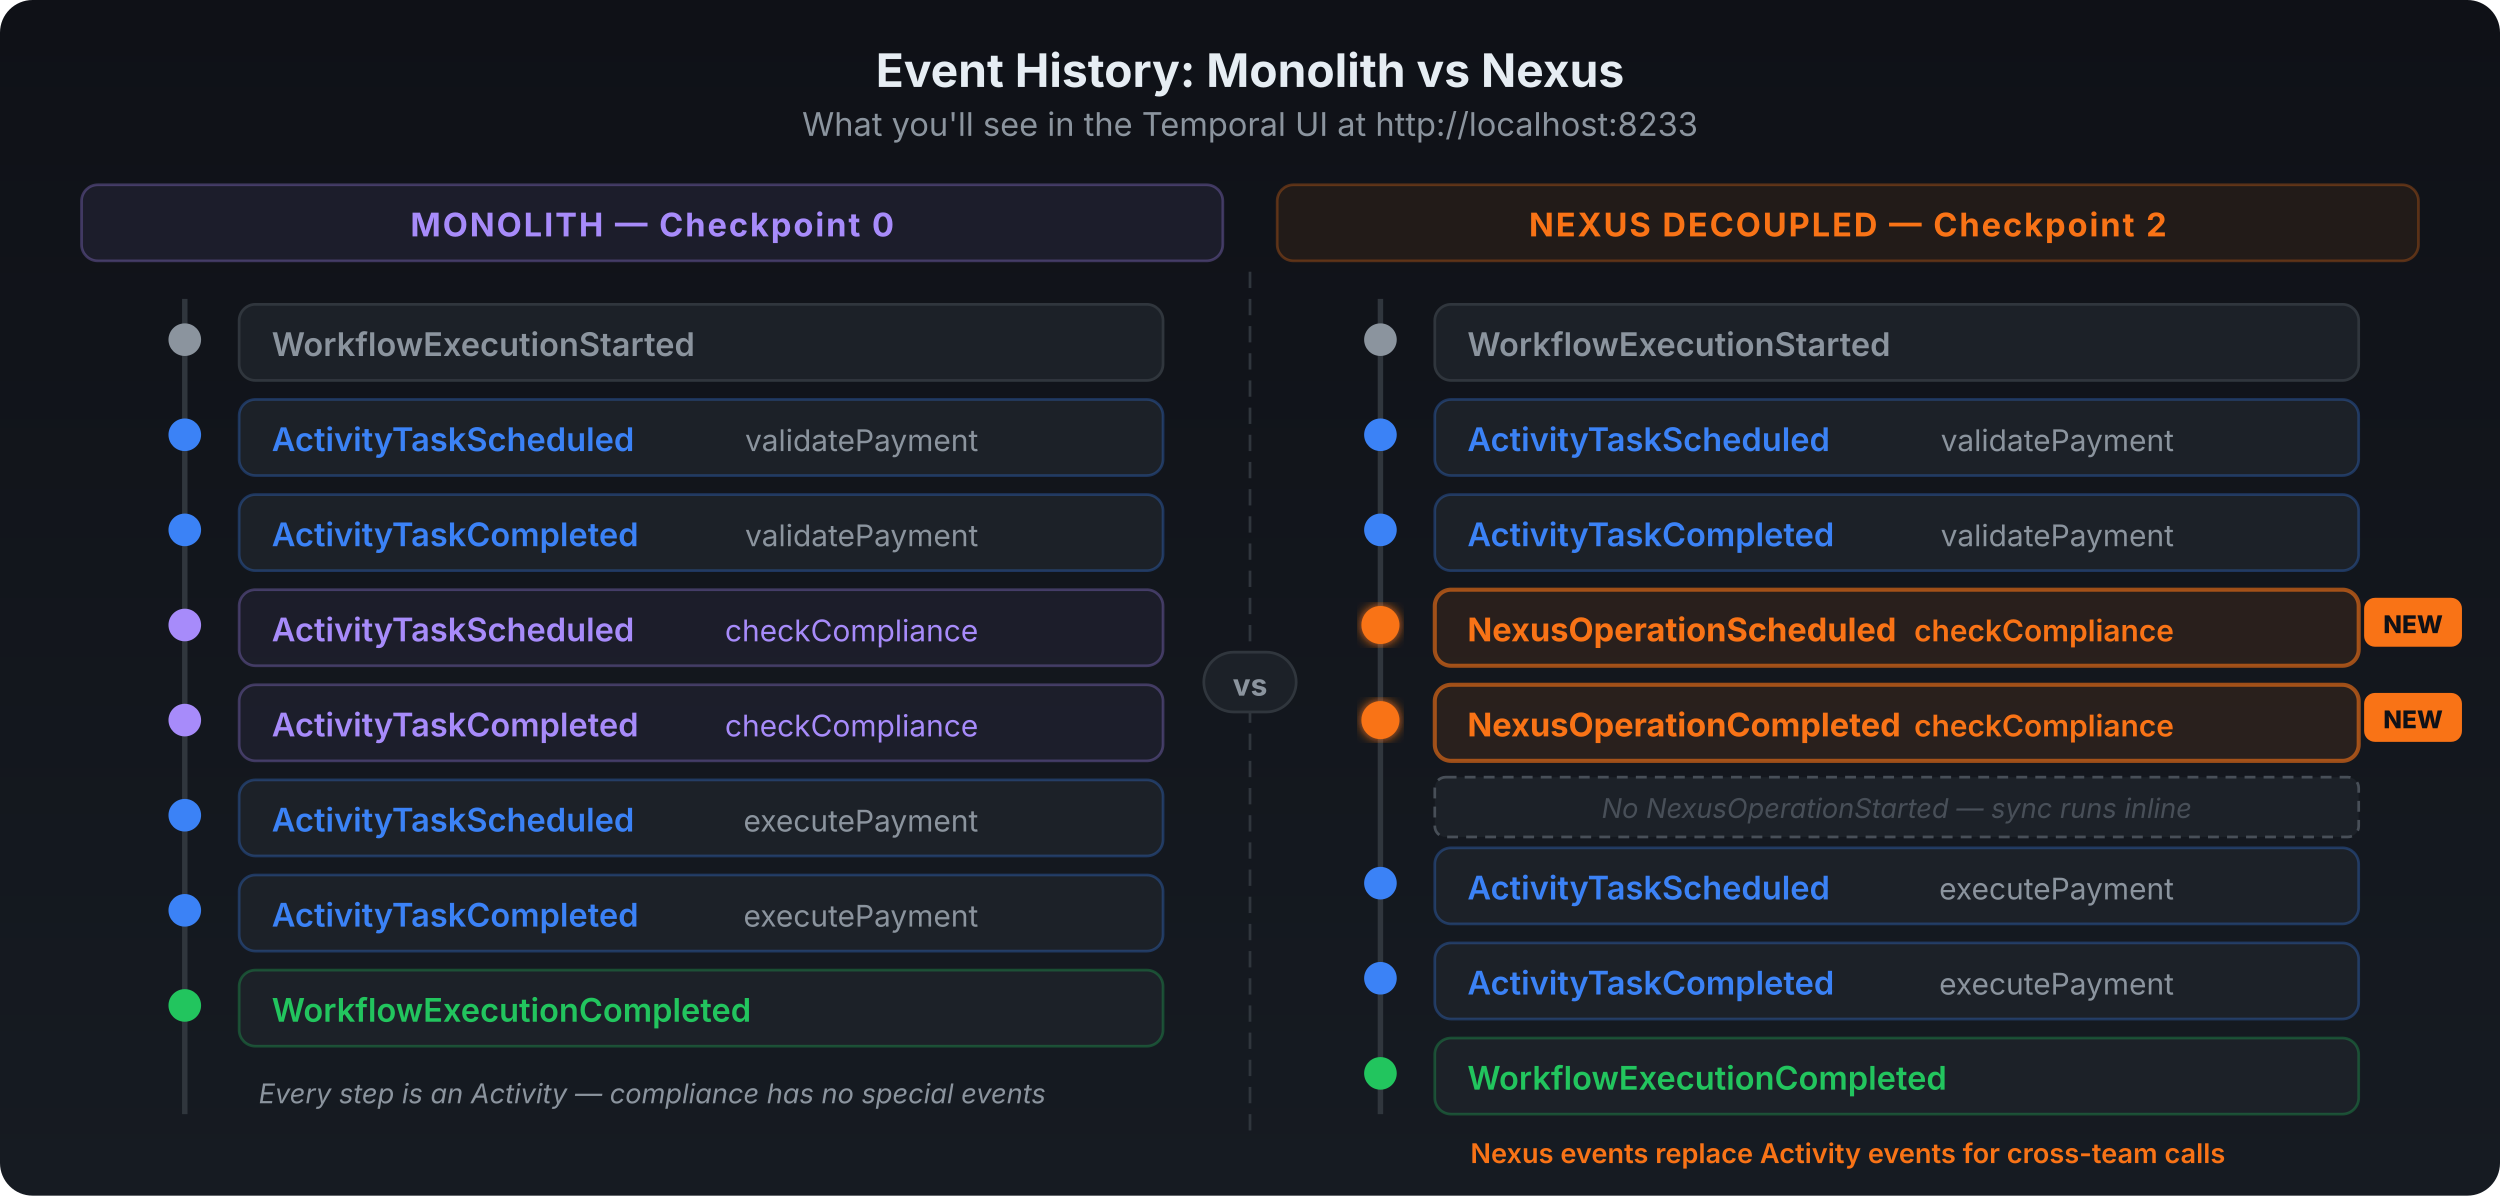
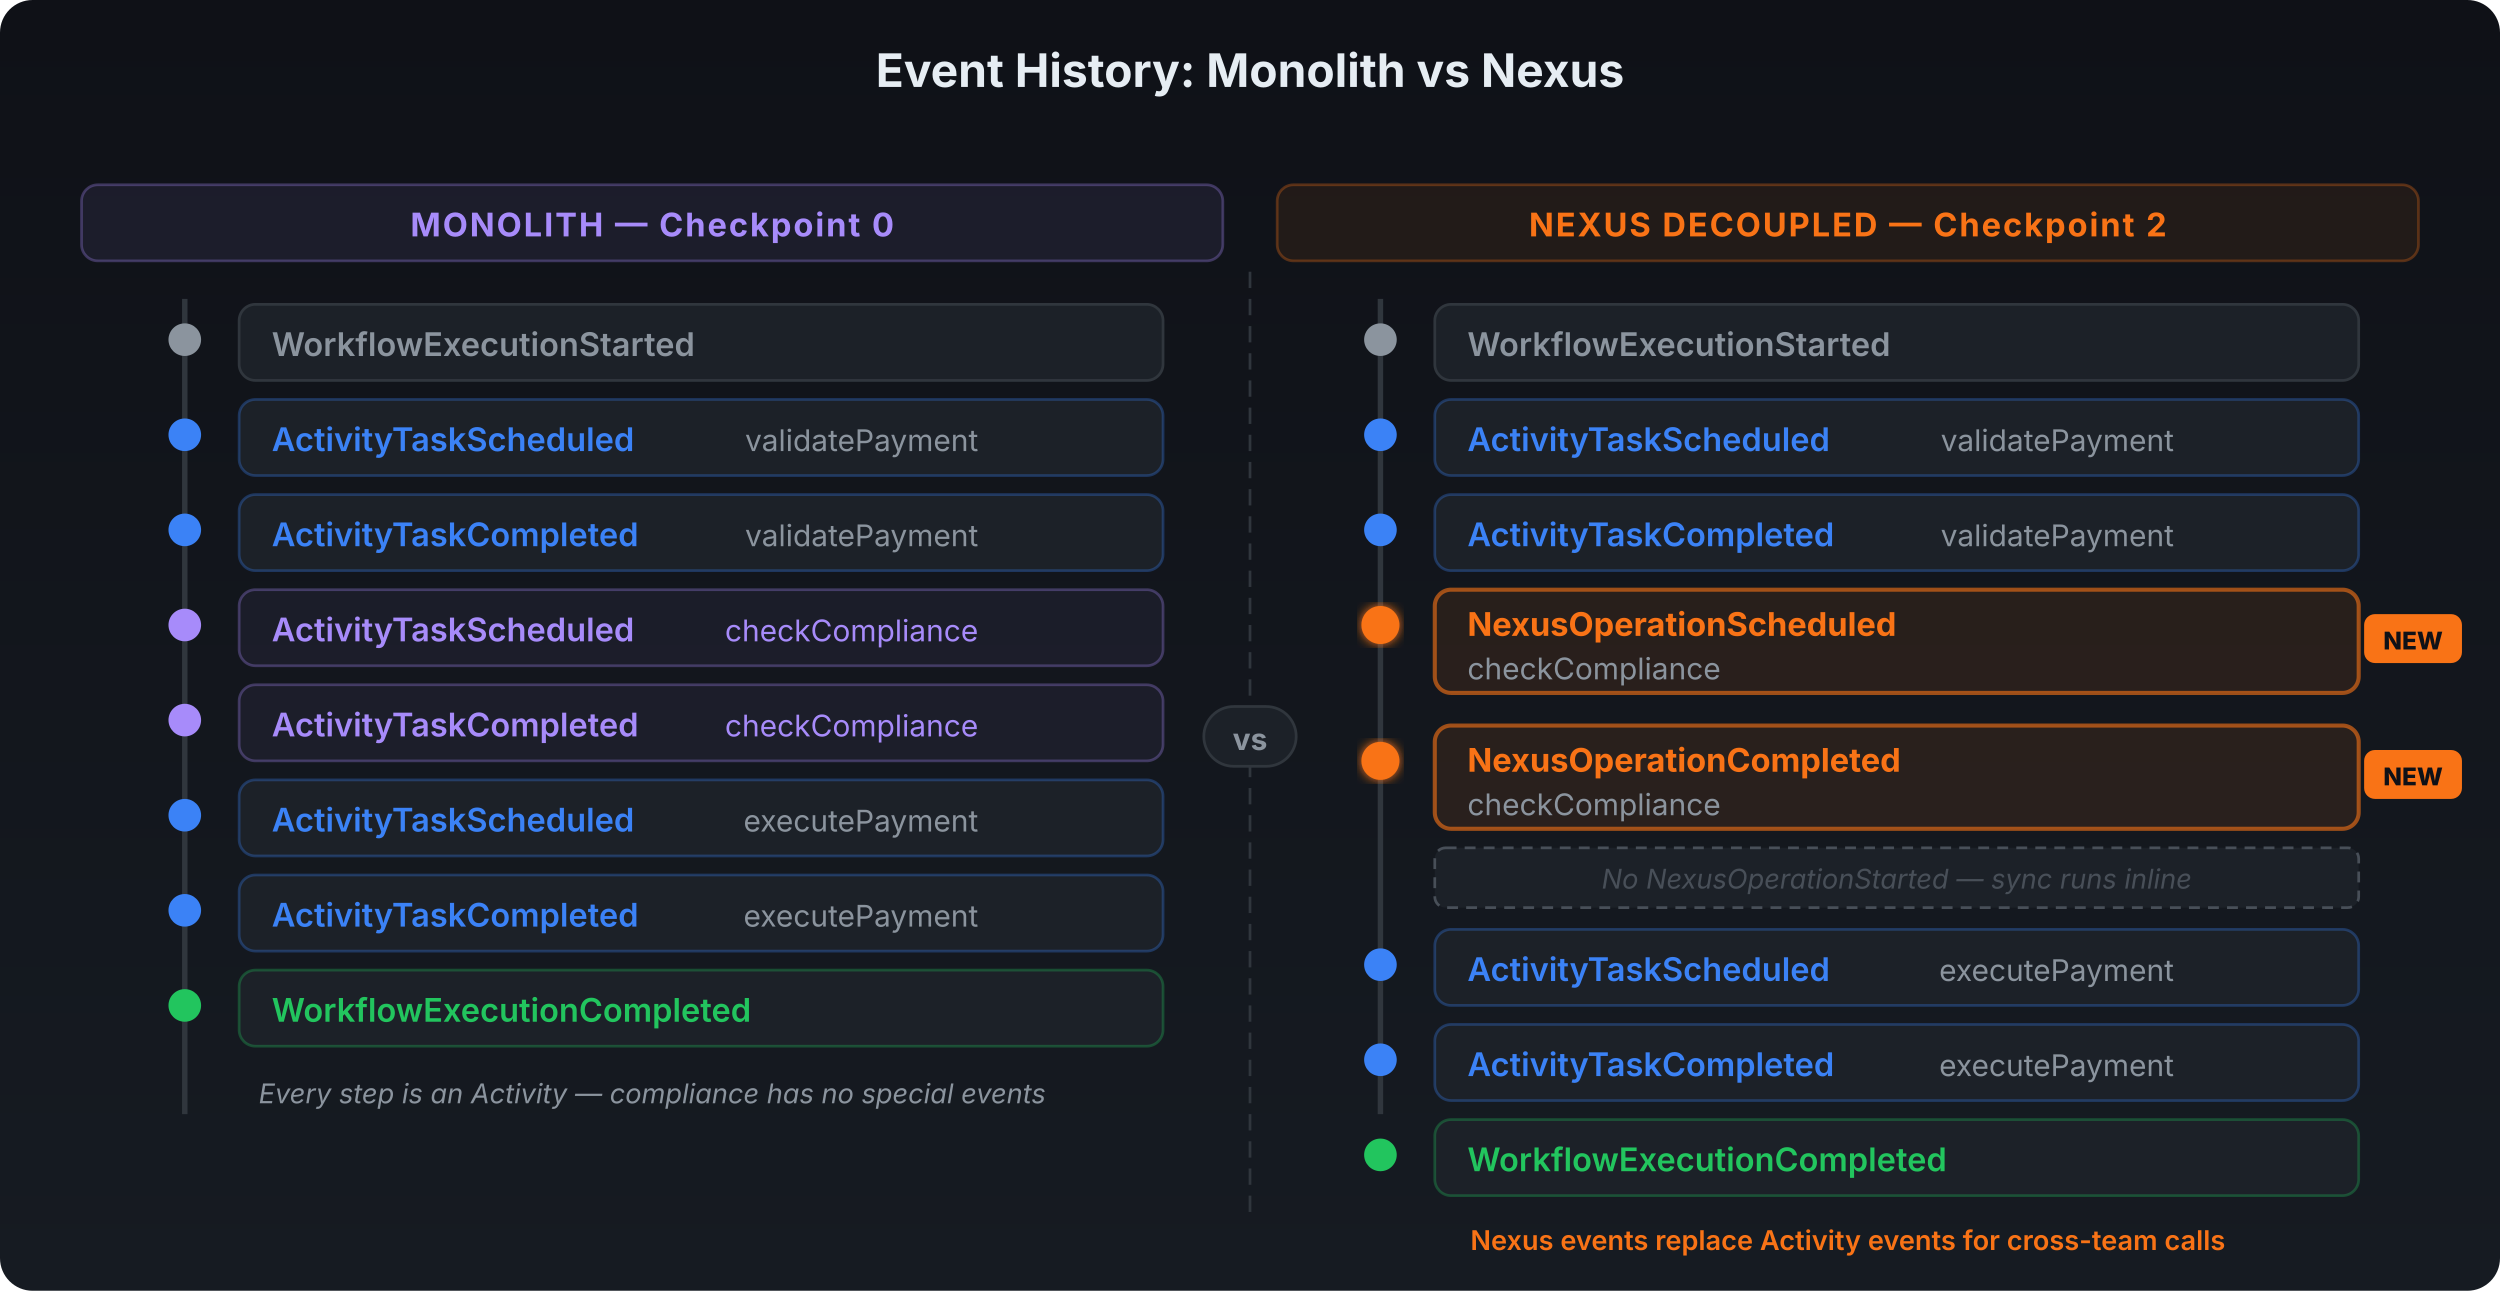
- <svg xmlns="http://www.w3.org/2000/svg" viewBox="0 0 920 440" font-family="-apple-system, BlinkMacSystemFont, Segoe UI, sans-serif">
+ <svg xmlns="http://www.w3.org/2000/svg" viewBox="0 0 920 475" font-family="-apple-system, BlinkMacSystemFont, Segoe UI, sans-serif">
  <defs>
    <linearGradient id="bgGrad" x1="0" y1="0" x2="0" y2="1">
      <stop offset="0%" stop-color="#0f1117" />
      <stop offset="100%" stop-color="#161b22" />
    </linearGradient>
    <filter id="glow">
      <feGaussianBlur stdDeviation="2" result="b" />
      <feMerge>
        <feMergeNode in="b" />
        <feMergeNode in="SourceGraphic" />
      </feMerge>
    </filter>
  </defs>
-   <rect width="920" height="440" fill="url(#bgGrad)" rx="12" />
+   <rect width="920" height="475" fill="url(#bgGrad)" rx="12" />
  <text x="460" y="32" text-anchor="middle" fill="#e6edf3" font-size="17" font-weight="700">Event History: Monolith vs Nexus</text>
-   <text x="460" y="50" text-anchor="middle" fill="#8b949e" font-size="12">What you'll see in the Temporal UI at http://localhost:8233</text>
  <rect x="30" y="68" width="420" height="28" rx="6" fill="#a78bfa" fill-opacity="0.08" stroke="#a78bfa" stroke-opacity="0.3" />
  <text x="240" y="87" text-anchor="middle" fill="#a78bfa" font-size="12" font-weight="700" letter-spacing="0.06em">MONOLITH — Checkpoint 0</text>
  <line x1="68" y1="110" x2="68" y2="410" stroke="#30363d" stroke-width="2" />
  <circle cx="68" cy="125" r="6" fill="#8b949e" />
  <rect x="88" y="112" width="340" height="28" rx="6" fill="#1c2128" stroke="#30363d" />
  <text x="100" y="131" fill="#8b949e" font-size="12" font-weight="600">WorkflowExecutionStarted</text>
  <circle cx="68" cy="160" r="6" fill="#3b82f6" />
  <rect x="88" y="147" width="340" height="28" rx="6" fill="#1c2128" stroke="#3b82f6" stroke-opacity="0.3" />
  <text x="100" y="166" fill="#3b82f6" font-size="12" font-weight="600">ActivityTaskScheduled</text>
  <text x="360" y="166" text-anchor="end" fill="#8b949e" font-size="11">validatePayment</text>
  <circle cx="68" cy="195" r="6" fill="#3b82f6" />
  <rect x="88" y="182" width="340" height="28" rx="6" fill="#1c2128" stroke="#3b82f6" stroke-opacity="0.3" />
  <text x="100" y="201" fill="#3b82f6" font-size="12" font-weight="600">ActivityTaskCompleted</text>
  <text x="360" y="201" text-anchor="end" fill="#8b949e" font-size="11">validatePayment</text>
  <circle cx="68" cy="230" r="6" fill="#a78bfa" />
  <rect x="88" y="217" width="340" height="28" rx="6" fill="#a78bfa" fill-opacity="0.06" stroke="#a78bfa" stroke-opacity="0.3" />
  <text x="100" y="236" fill="#a78bfa" font-size="12" font-weight="600">ActivityTaskScheduled</text>
  <text x="360" y="236" text-anchor="end" fill="#a78bfa" font-size="11">checkCompliance</text>
  <circle cx="68" cy="265" r="6" fill="#a78bfa" />
  <rect x="88" y="252" width="340" height="28" rx="6" fill="#a78bfa" fill-opacity="0.06" stroke="#a78bfa" stroke-opacity="0.3" />
  <text x="100" y="271" fill="#a78bfa" font-size="12" font-weight="600">ActivityTaskCompleted</text>
  <text x="360" y="271" text-anchor="end" fill="#a78bfa" font-size="11">checkCompliance</text>
  <circle cx="68" cy="300" r="6" fill="#3b82f6" />
  <rect x="88" y="287" width="340" height="28" rx="6" fill="#1c2128" stroke="#3b82f6" stroke-opacity="0.3" />
  <text x="100" y="306" fill="#3b82f6" font-size="12" font-weight="600">ActivityTaskScheduled</text>
  <text x="360" y="306" text-anchor="end" fill="#8b949e" font-size="11">executePayment</text>
  <circle cx="68" cy="335" r="6" fill="#3b82f6" />
  <rect x="88" y="322" width="340" height="28" rx="6" fill="#1c2128" stroke="#3b82f6" stroke-opacity="0.3" />
  <text x="100" y="341" fill="#3b82f6" font-size="12" font-weight="600">ActivityTaskCompleted</text>
  <text x="360" y="341" text-anchor="end" fill="#8b949e" font-size="11">executePayment</text>
  <circle cx="68" cy="370" r="6" fill="#22c55e" />
  <rect x="88" y="357" width="340" height="28" rx="6" fill="#1c2128" stroke="#22c55e" stroke-opacity="0.3" />
  <text x="100" y="376" fill="#22c55e" font-size="12" font-weight="600">WorkflowExecutionCompleted</text>
  <text x="240" y="406" text-anchor="middle" fill="#8b949e" font-size="10" font-style="italic">Every step is an Activity — compliance has no special events</text>
  <rect x="470" y="68" width="420" height="28" rx="6" fill="#f97316" fill-opacity="0.08" stroke="#f97316" stroke-opacity="0.3" />
  <text x="680" y="87" text-anchor="middle" fill="#f97316" font-size="12" font-weight="700" letter-spacing="0.06em">NEXUS DECOUPLED — Checkpoint 2</text>
  <line x1="508" y1="110" x2="508" y2="410" stroke="#30363d" stroke-width="2" />
  <circle cx="508" cy="125" r="6" fill="#8b949e" />
  <rect x="528" y="112" width="340" height="28" rx="6" fill="#1c2128" stroke="#30363d" />
  <text x="540" y="131" fill="#8b949e" font-size="12" font-weight="600">WorkflowExecutionStarted</text>
  <circle cx="508" cy="160" r="6" fill="#3b82f6" />
  <rect x="528" y="147" width="340" height="28" rx="6" fill="#1c2128" stroke="#3b82f6" stroke-opacity="0.3" />
  <text x="540" y="166" fill="#3b82f6" font-size="12" font-weight="600">ActivityTaskScheduled</text>
  <text x="800" y="166" text-anchor="end" fill="#8b949e" font-size="11">validatePayment</text>
  <circle cx="508" cy="195" r="6" fill="#3b82f6" />
  <rect x="528" y="182" width="340" height="28" rx="6" fill="#1c2128" stroke="#3b82f6" stroke-opacity="0.3" />
  <text x="540" y="201" fill="#3b82f6" font-size="12" font-weight="600">ActivityTaskCompleted</text>
  <text x="800" y="201" text-anchor="end" fill="#8b949e" font-size="11">validatePayment</text>
  <circle cx="508" cy="230" r="7" fill="#f97316" filter="url(#glow)">
    <animate attributeName="r" values="7;9;7" dur="2s" repeatCount="indefinite" />
  </circle>
-   <rect x="528" y="217" width="340" height="28" rx="6" fill="#f97316" fill-opacity="0.1" stroke="#f97316" stroke-opacity="0.6" stroke-width="1.5" />
-   <text x="540" y="236" fill="#f97316" font-size="12" font-weight="700">NexusOperationScheduled</text>
-   <text x="800" y="236" text-anchor="end" fill="#f97316" font-size="11" font-weight="600">checkCompliance</text>
-   <rect x="870" y="220" width="36" height="18" rx="4" fill="#f97316">
+   <rect x="528" y="217" width="340" height="38" rx="6" fill="#f97316" fill-opacity="0.1" stroke="#f97316" stroke-opacity="0.6" stroke-width="1.5" />
+   <text x="540" y="234" fill="#f97316" font-size="12" font-weight="700">NexusOperationScheduled</text>
+   <text x="540" y="250" fill="#8b949e" font-size="11">checkCompliance</text>
+   <rect x="870" y="226" width="36" height="18" rx="4" fill="#f97316">
    <animate attributeName="opacity" values="0.7;1;0.7" dur="2s" repeatCount="indefinite" />
  </rect>
-   <text x="888" y="233" text-anchor="middle" fill="#0f1117" font-size="9" font-weight="800">NEW</text>
-   <circle cx="508" cy="265" r="7" fill="#f97316" filter="url(#glow)">
+   <text x="888" y="239" text-anchor="middle" fill="#0f1117" font-size="9" font-weight="800">NEW</text>
+   <circle cx="508" cy="280" r="7" fill="#f97316" filter="url(#glow)">
    <animate attributeName="r" values="7;9;7" dur="2s" repeatCount="indefinite" />
  </circle>
-   <rect x="528" y="252" width="340" height="28" rx="6" fill="#f97316" fill-opacity="0.1" stroke="#f97316" stroke-opacity="0.6" stroke-width="1.5" />
-   <text x="540" y="271" fill="#f97316" font-size="12" font-weight="700">NexusOperationCompleted</text>
-   <text x="800" y="271" text-anchor="end" fill="#f97316" font-size="11" font-weight="600">checkCompliance</text>
-   <rect x="870" y="255" width="36" height="18" rx="4" fill="#f97316">
+   <rect x="528" y="267" width="340" height="38" rx="6" fill="#f97316" fill-opacity="0.1" stroke="#f97316" stroke-opacity="0.6" stroke-width="1.5" />
+   <text x="540" y="284" fill="#f97316" font-size="12" font-weight="700">NexusOperationCompleted</text>
+   <text x="540" y="300" fill="#8b949e" font-size="11">checkCompliance</text>
+   <rect x="870" y="276" width="36" height="18" rx="4" fill="#f97316">
    <animate attributeName="opacity" values="0.7;1;0.7" dur="2s" repeatCount="indefinite" />
  </rect>
-   <text x="888" y="268" text-anchor="middle" fill="#0f1117" font-size="9" font-weight="800">NEW</text>
-   <rect x="528" y="286" width="340" height="22" rx="4" fill="#1c2128" stroke="#484f58" stroke-dasharray="4 3" />
-   <text x="698" y="301" text-anchor="middle" fill="#484f58" font-size="10" font-style="italic">No NexusOperationStarted — sync runs inline</text>
-   <circle cx="508" cy="325" r="6" fill="#3b82f6" />
-   <rect x="528" y="312" width="340" height="28" rx="6" fill="#1c2128" stroke="#3b82f6" stroke-opacity="0.3" />
-   <text x="540" y="331" fill="#3b82f6" font-size="12" font-weight="600">ActivityTaskScheduled</text>
-   <text x="800" y="331" text-anchor="end" fill="#8b949e" font-size="11">executePayment</text>
-   <circle cx="508" cy="360" r="6" fill="#3b82f6" />
-   <rect x="528" y="347" width="340" height="28" rx="6" fill="#1c2128" stroke="#3b82f6" stroke-opacity="0.3" />
-   <text x="540" y="366" fill="#3b82f6" font-size="12" font-weight="600">ActivityTaskCompleted</text>
-   <text x="800" y="366" text-anchor="end" fill="#8b949e" font-size="11">executePayment</text>
-   <circle cx="508" cy="395" r="6" fill="#22c55e" />
-   <rect x="528" y="382" width="340" height="28" rx="6" fill="#1c2128" stroke="#22c55e" stroke-opacity="0.3" />
-   <text x="540" y="401" fill="#22c55e" font-size="12" font-weight="600">WorkflowExecutionCompleted</text>
-   <text x="680" y="428" text-anchor="middle" fill="#f97316" font-size="10" font-weight="600">Nexus events replace Activity events for cross-team calls</text>
-   <line x1="460" y1="100" x2="460" y2="420" stroke="#30363d" stroke-width="1" stroke-dasharray="6 4" />
-   <rect x="443" y="240" width="34" height="22" rx="11" fill="#1c2128" stroke="#30363d" />
-   <text x="460" y="256" text-anchor="middle" fill="#8b949e" font-size="11" font-weight="700">vs</text>
+   <text x="888" y="289" text-anchor="middle" fill="#0f1117" font-size="9" font-weight="800">NEW</text>
+   <rect x="528" y="312" width="340" height="22" rx="4" fill="#1c2128" stroke="#484f58" stroke-dasharray="4 3" />
+   <text x="698" y="327" text-anchor="middle" fill="#484f58" font-size="10" font-style="italic">No NexusOperationStarted — sync runs inline</text>
+   <circle cx="508" cy="355" r="6" fill="#3b82f6" />
+   <rect x="528" y="342" width="340" height="28" rx="6" fill="#1c2128" stroke="#3b82f6" stroke-opacity="0.3" />
+   <text x="540" y="361" fill="#3b82f6" font-size="12" font-weight="600">ActivityTaskScheduled</text>
+   <text x="800" y="361" text-anchor="end" fill="#8b949e" font-size="11">executePayment</text>
+   <circle cx="508" cy="390" r="6" fill="#3b82f6" />
+   <rect x="528" y="377" width="340" height="28" rx="6" fill="#1c2128" stroke="#3b82f6" stroke-opacity="0.3" />
+   <text x="540" y="396" fill="#3b82f6" font-size="12" font-weight="600">ActivityTaskCompleted</text>
+   <text x="800" y="396" text-anchor="end" fill="#8b949e" font-size="11">executePayment</text>
+   <circle cx="508" cy="425" r="6" fill="#22c55e" />
+   <rect x="528" y="412" width="340" height="28" rx="6" fill="#1c2128" stroke="#22c55e" stroke-opacity="0.3" />
+   <text x="540" y="431" fill="#22c55e" font-size="12" font-weight="600">WorkflowExecutionCompleted</text>
+   <text x="680" y="460" text-anchor="middle" fill="#f97316" font-size="10" font-weight="600">Nexus events replace Activity events for cross-team calls</text>
+   <line x1="460" y1="100" x2="460" y2="450" stroke="#30363d" stroke-width="1" stroke-dasharray="6 4" />
+   <rect x="443" y="260" width="34" height="22" rx="11" fill="#1c2128" stroke="#30363d" />
+   <text x="460" y="276" text-anchor="middle" fill="#8b949e" font-size="11" font-weight="700">vs</text>
</svg>
